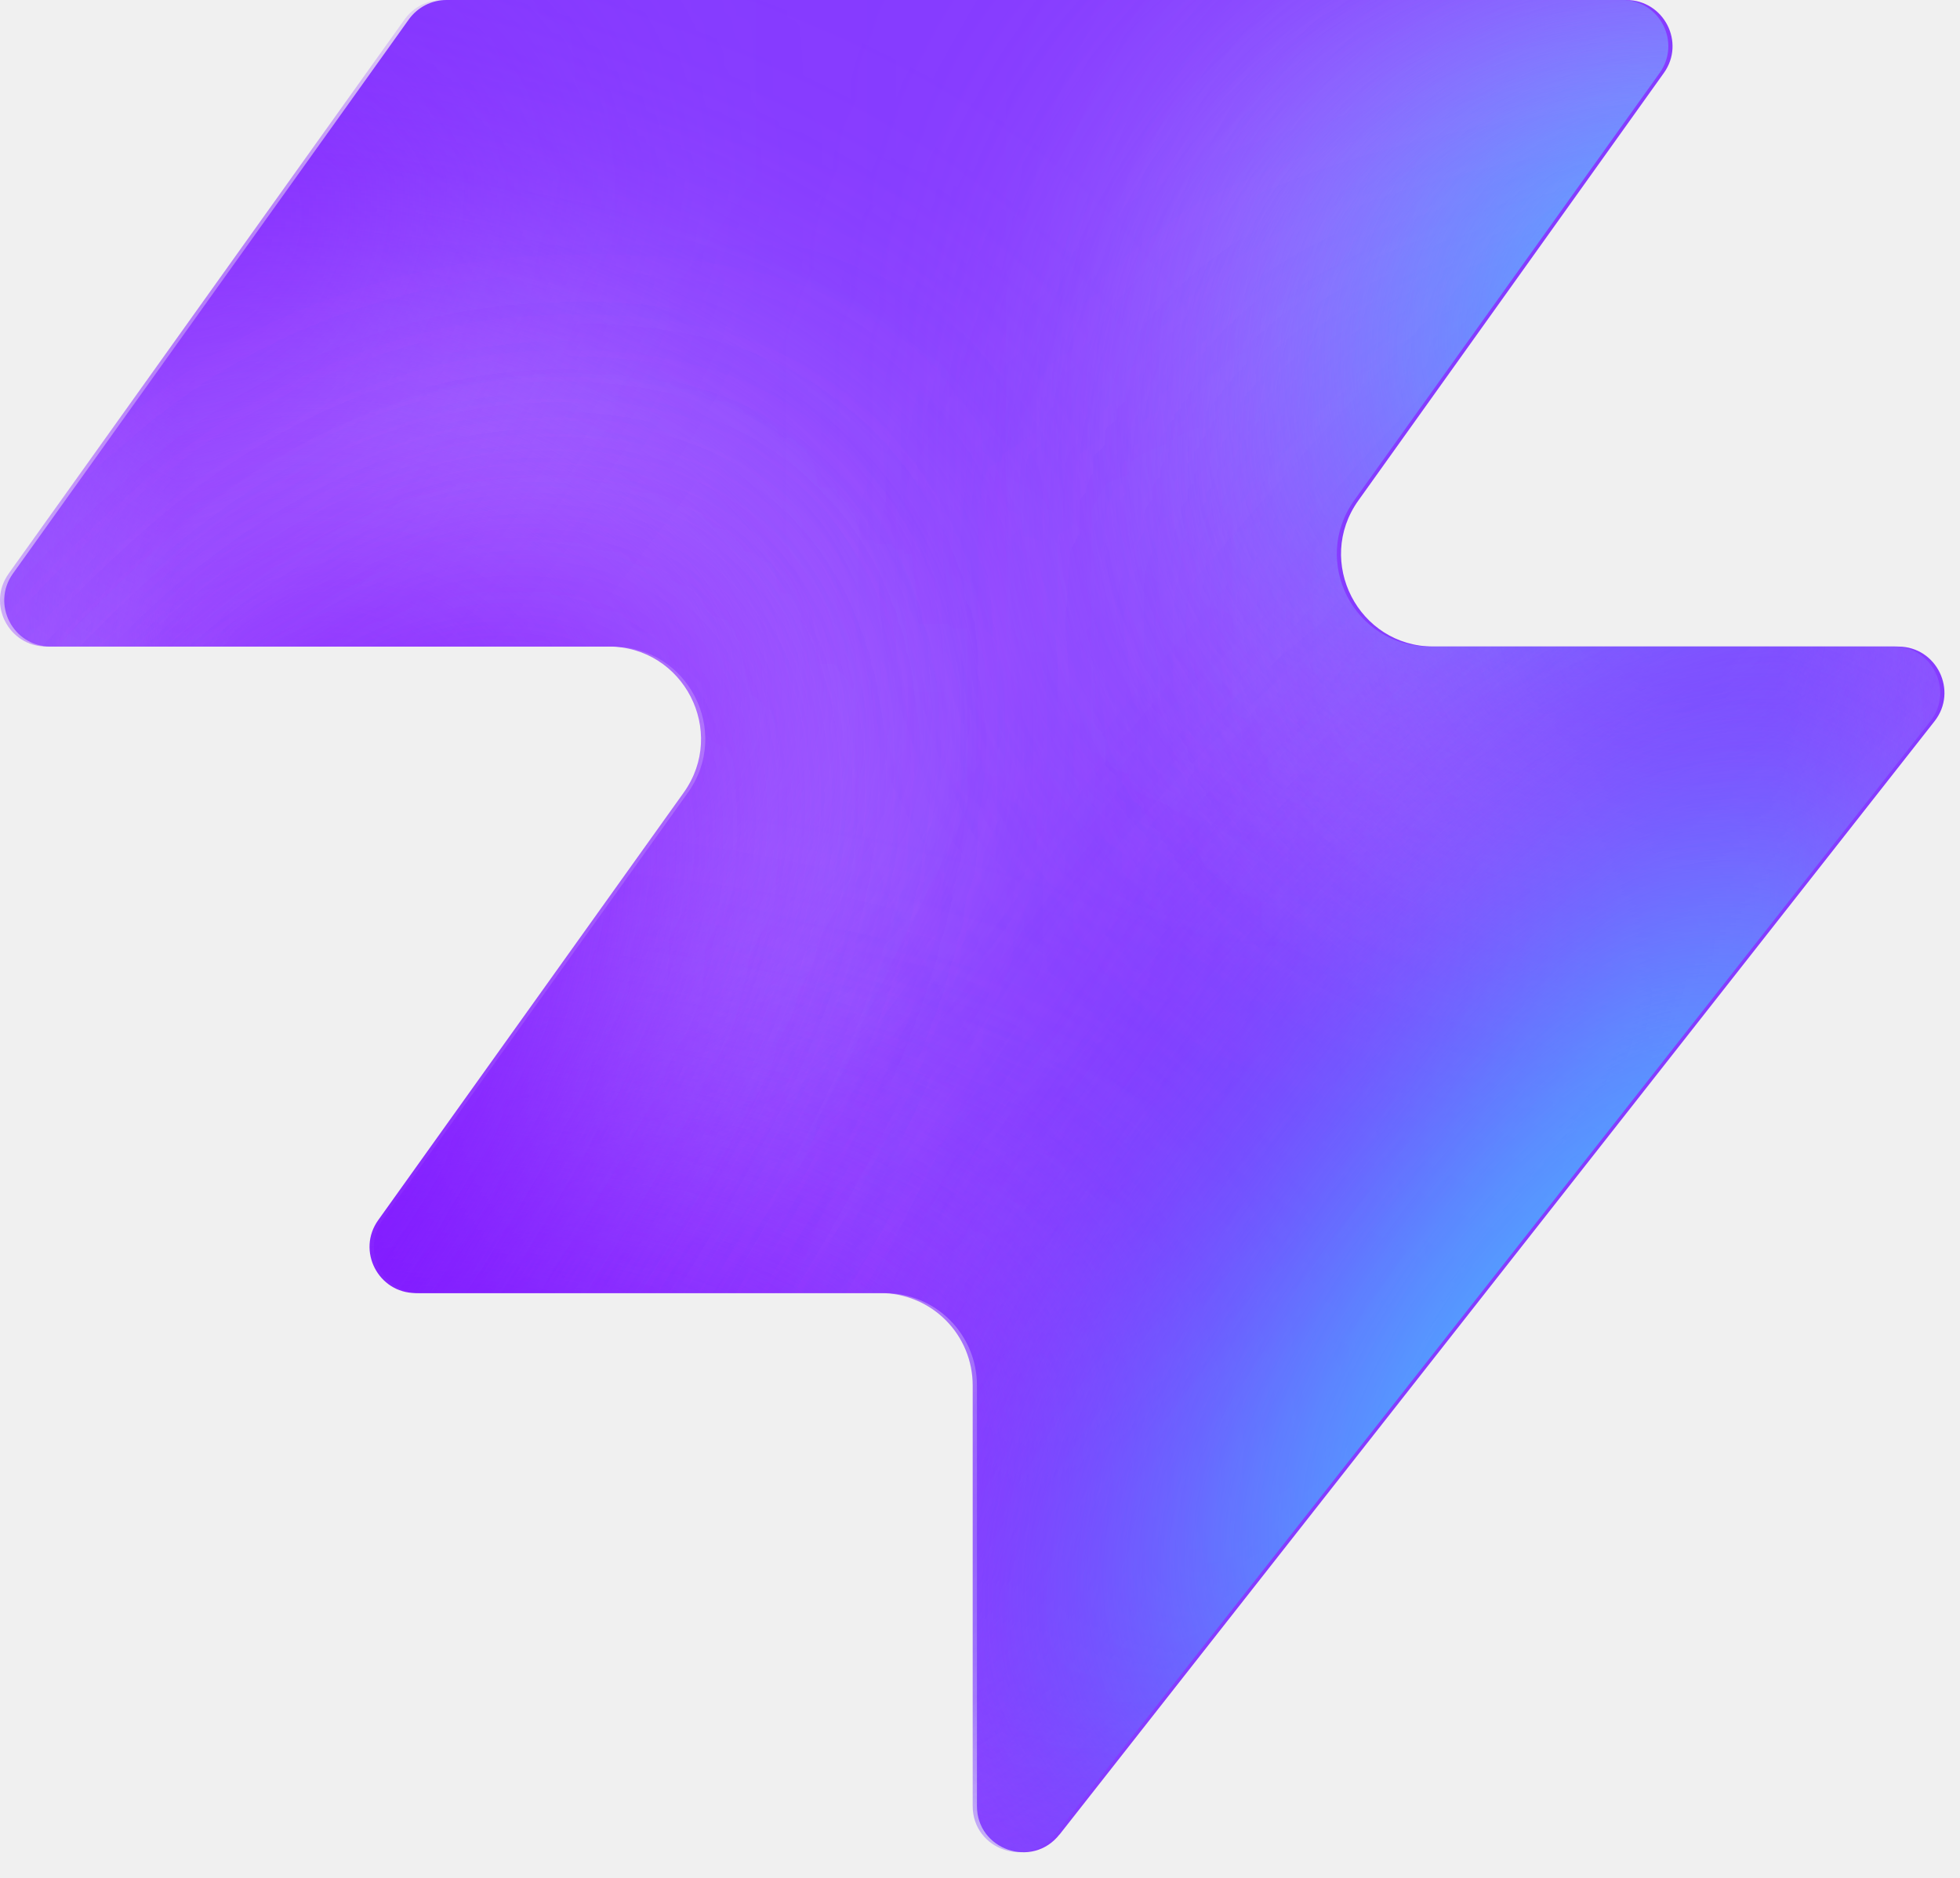
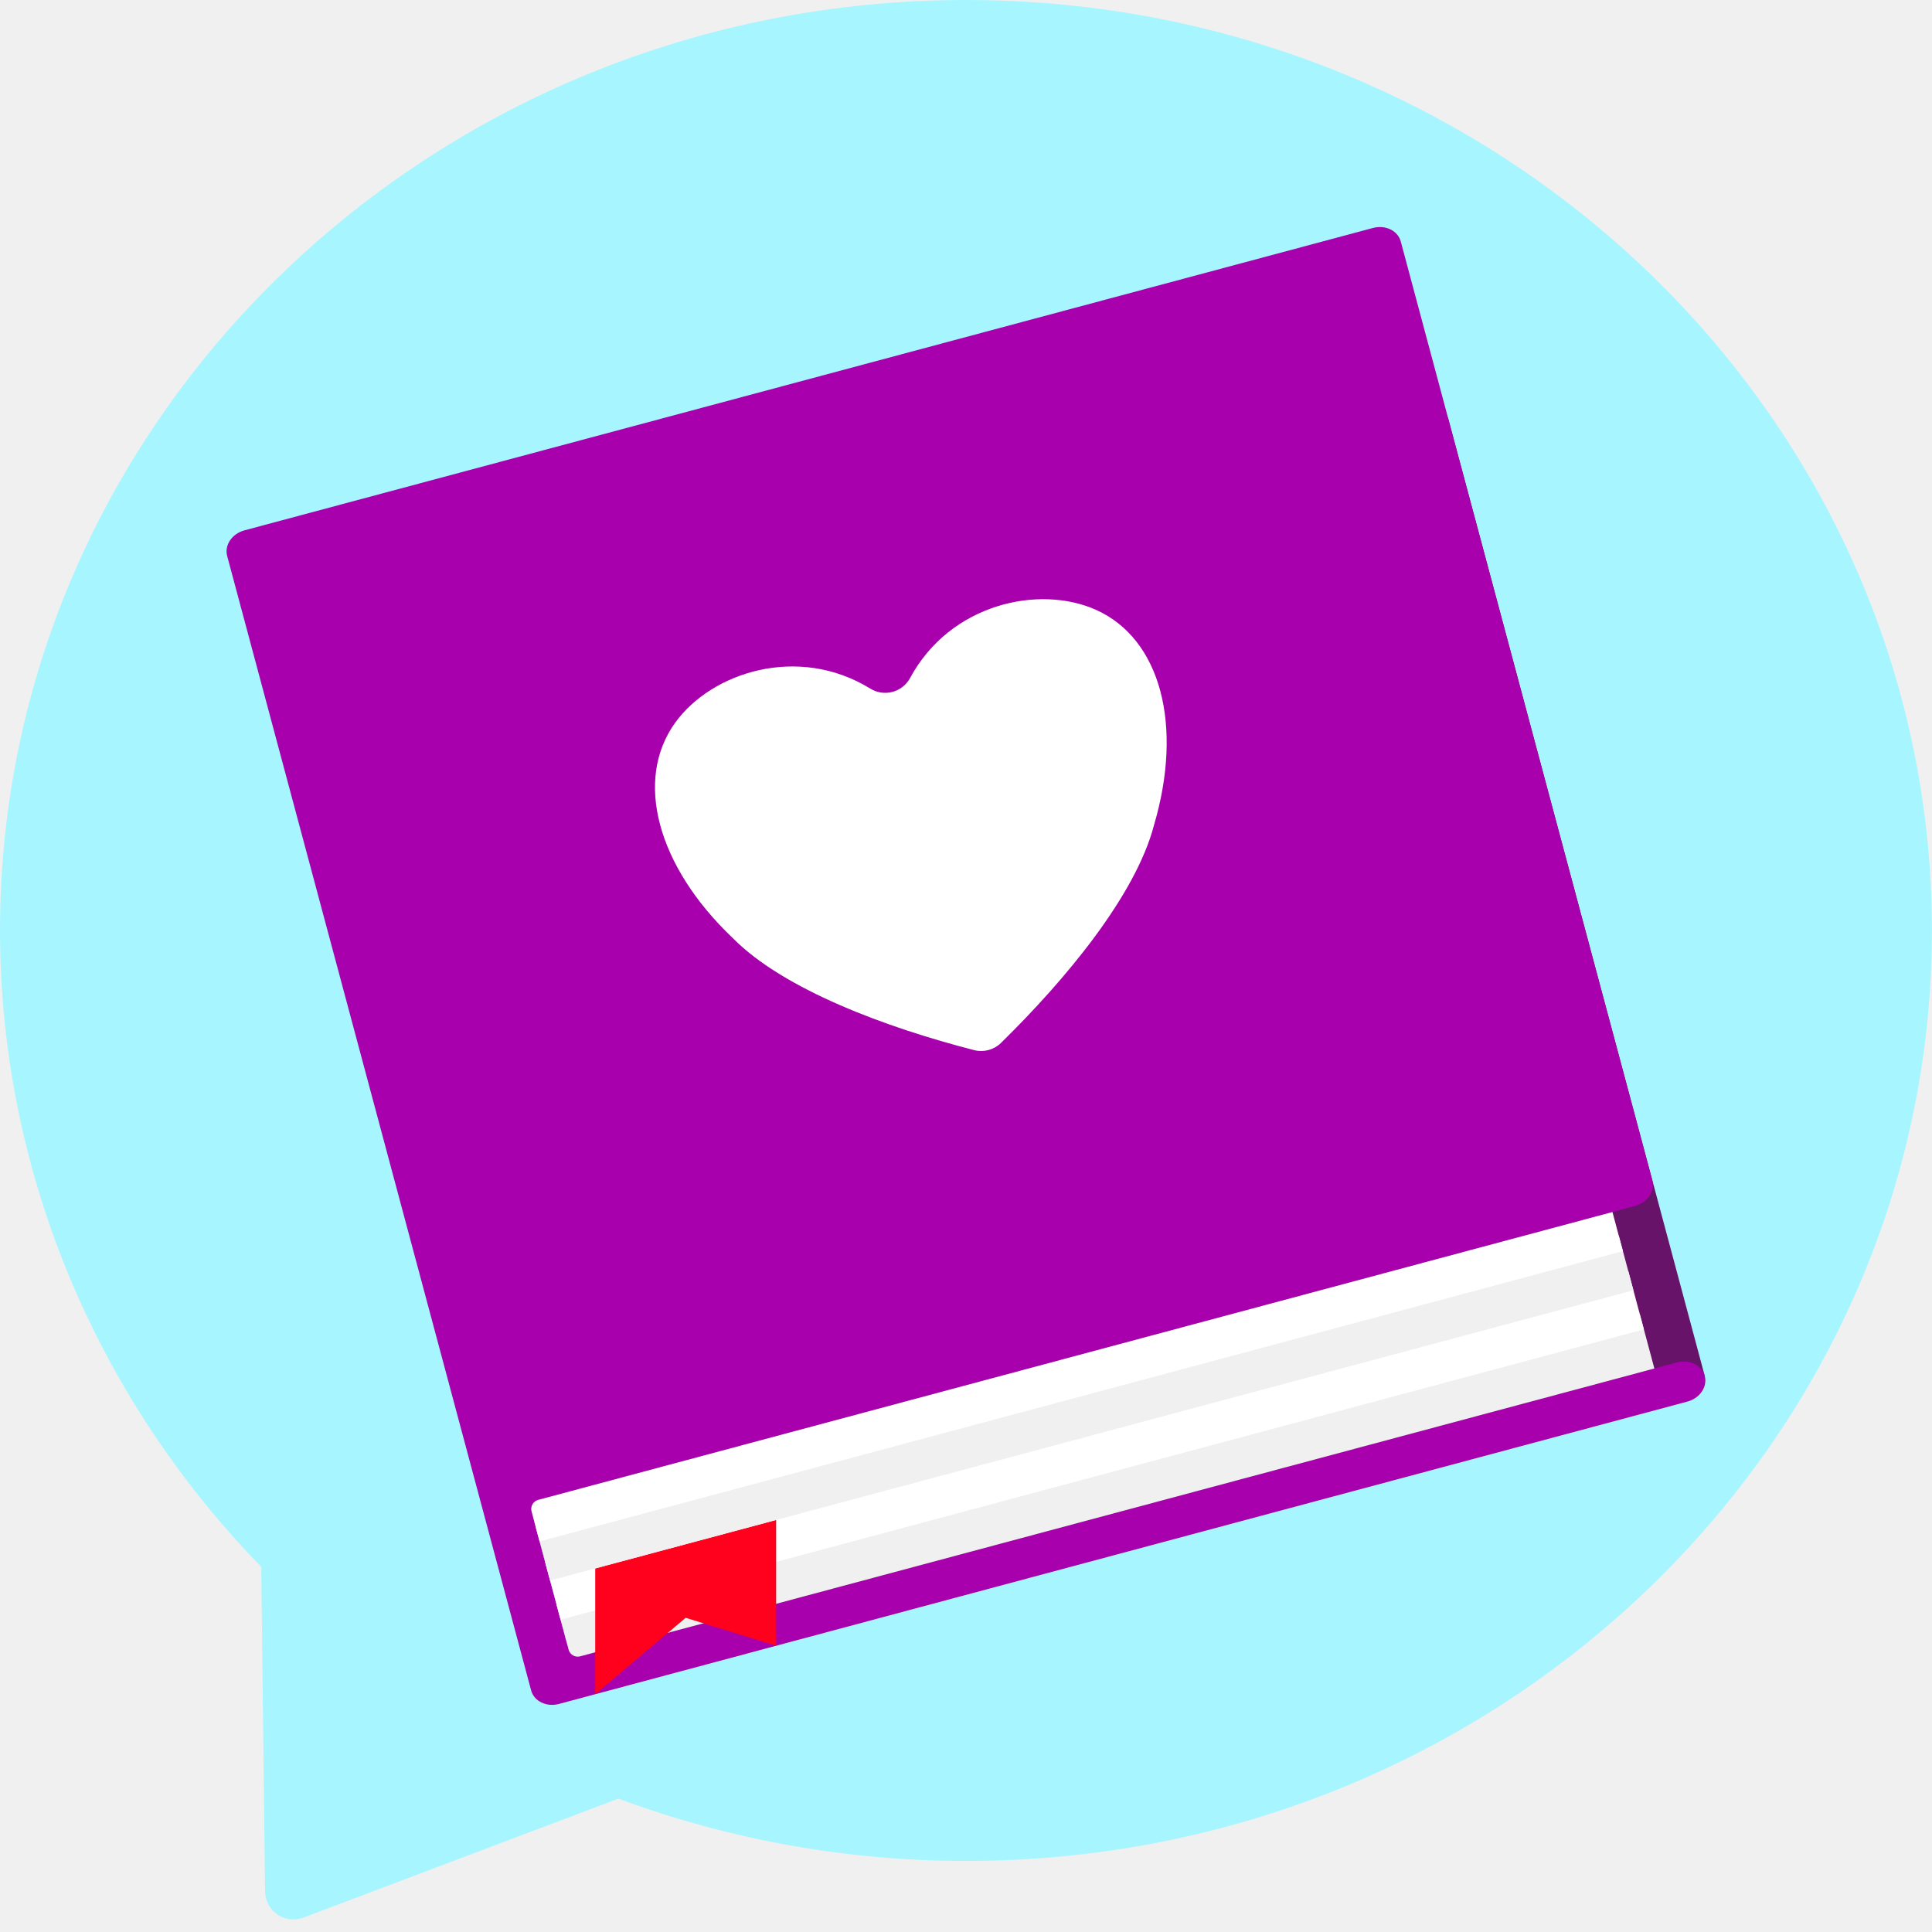
- <svg xmlns="http://www.w3.org/2000/svg" width="48" height="46" fill="none" viewBox="0 0 48 46">
-   <path fill="#863bff" d="M25.946 44.938c-.664.845-2.021.375-2.021-.698V33.937a2.26 2.26 0 0 0-2.262-2.262H10.287c-.92 0-1.456-1.04-.92-1.788l7.48-10.471c1.07-1.497 0-3.578-1.842-3.578H1.237c-.92 0-1.456-1.04-.92-1.788L10.013.474c.214-.297.556-.474.92-.474h28.894c.92 0 1.456 1.04.92 1.788l-7.48 10.471c-1.07 1.498 0 3.579 1.842 3.579h11.377c.943 0 1.473 1.088.89 1.83L25.947 44.94z" style="fill:#863bff;fill:color(display-p3 .525 .23 1);fill-opacity:1" />
-   <mask id="a" width="48" height="46" x="0" y="0" maskUnits="userSpaceOnUse" style="mask-type:alpha">
-     <path fill="#000" d="M25.842 44.938c-.664.844-2.021.375-2.021-.698V33.937a2.26 2.26 0 0 0-2.262-2.262H10.183c-.92 0-1.456-1.04-.92-1.788l7.48-10.471c1.07-1.498 0-3.579-1.842-3.579H1.133c-.92 0-1.456-1.04-.92-1.787L9.91.473c.214-.297.556-.474.92-.474h28.894c.92 0 1.456 1.04.92 1.788l-7.48 10.471c-1.07 1.498 0 3.578 1.842 3.578h11.377c.943 0 1.473 1.088.89 1.832L25.843 44.94z" style="fill:#000;fill-opacity:1" />
-   </mask>
-   <g mask="url(#a)">
-     <g filter="url(#b)">
-       <ellipse cx="5.508" cy="14.704" fill="#ede6ff" rx="5.508" ry="14.704" style="fill:#ede6ff;fill:color(display-p3 .927 .903 1);fill-opacity:1" transform="matrix(.00324 1 1 -.00324 -4.47 31.516)" />
+ <svg xmlns="http://www.w3.org/2000/svg" xmlns:ns1="https://www.affinity.studio/" width="100%" height="100%" viewBox="0 0 12095 12095" version="1.1" xml:space="preserve" style="fill-rule:evenodd;clip-rule:evenodd;stroke-linejoin:round;stroke-miterlimit:2;">
+   <g id="Draft-5" ns1:id="Draft 5" transform="matrix(3.413333,0,0,3.413333,-16440.258,-8081.378)">
+     <g transform="matrix(2.344249,0,0,2.784394,-8971.964,-6794.913)">
+       <path d="M7393.307,3903.57C7393.307,4241.843 7054.67,4516.477 6637.563,4516.477C6544.583,4516.477 6452.402,4502.562 6365.649,4475.431C6365.649,4475.431 6190.419,4531.157 6119.172,4553.814C6112.413,4555.963 6104.834,4555.201 6098.867,4551.772C6092.899,4548.343 6089.295,4542.678 6089.209,4536.596C6088.331,4474.002 6086.208,4322.753 6086.208,4322.753C5954.895,4209.154 5881.818,4059.281 5881.818,3903.57C5881.818,3565.298 6220.456,3290.664 6637.563,3290.664C7054.67,3290.664 7393.307,3565.298 7393.307,3903.57Z" style="fill:rgb(167,246,255);" />
    </g>
-     <g filter="url(#c)">
-       <ellipse cx="10.399" cy="29.851" fill="#ede6ff" rx="10.399" ry="29.851" style="fill:#ede6ff;fill:color(display-p3 .927 .903 1);fill-opacity:1" transform="matrix(.00324 1 1 -.00324 -39.328 7.883)" />
-     </g>
-     <g filter="url(#d)">
-       <ellipse cx="5.508" cy="30.487" fill="#7e14ff" rx="5.508" ry="30.487" style="fill:#7e14ff;fill:color(display-p3 .492 .077 1);fill-opacity:1" transform="rotate(89.814 -25.913 -14.639)scale(1 -1)" />
-     </g>
-     <g filter="url(#e)">
-       <ellipse cx="5.508" cy="30.599" fill="#7e14ff" rx="5.508" ry="30.599" style="fill:#7e14ff;fill:color(display-p3 .492 .077 1);fill-opacity:1" transform="rotate(89.814 -32.644 -3.334)scale(1 -1)" />
-     </g>
-     <g filter="url(#f)">
-       <ellipse cx="5.508" cy="30.599" fill="#7e14ff" rx="5.508" ry="30.599" style="fill:#7e14ff;fill:color(display-p3 .492 .077 1);fill-opacity:1" transform="matrix(.00324 1 1 -.00324 -34.34 30.47)" />
-     </g>
-     <g filter="url(#g)">
-       <ellipse cx="14.072" cy="22.078" fill="#ede6ff" rx="14.072" ry="22.078" style="fill:#ede6ff;fill:color(display-p3 .927 .903 1);fill-opacity:1" transform="rotate(93.35 24.506 48.493)scale(-1 1)" />
-     </g>
-     <g filter="url(#h)">
-       <ellipse cx="3.47" cy="21.501" fill="#7e14ff" rx="3.47" ry="21.501" style="fill:#7e14ff;fill:color(display-p3 .492 .077 1);fill-opacity:1" transform="rotate(89.009 28.708 47.59)scale(-1 1)" />
-     </g>
-     <g filter="url(#i)">
-       <ellipse cx="3.47" cy="21.501" fill="#7e14ff" rx="3.47" ry="21.501" style="fill:#7e14ff;fill:color(display-p3 .492 .077 1);fill-opacity:1" transform="rotate(89.009 28.708 47.59)scale(-1 1)" />
-     </g>
-     <g filter="url(#j)">
-       <ellipse cx=".387" cy="8.972" fill="#7e14ff" rx="4.407" ry="29.108" style="fill:#7e14ff;fill:color(display-p3 .492 .077 1);fill-opacity:1" transform="rotate(39.51 .387 8.972)" />
-     </g>
-     <g filter="url(#k)">
-       <ellipse cx="47.523" cy="-6.092" fill="#7e14ff" rx="4.407" ry="29.108" style="fill:#7e14ff;fill:color(display-p3 .492 .077 1);fill-opacity:1" transform="rotate(37.892 47.523 -6.092)" />
-     </g>
-     <g filter="url(#l)">
-       <ellipse cx="41.412" cy="6.333" fill="#47bfff" rx="5.971" ry="9.665" style="fill:#47bfff;fill:color(display-p3 .28 .748 1);fill-opacity:1" transform="rotate(37.892 41.412 6.333)" />
-     </g>
-     <g filter="url(#m)">
-       <ellipse cx="-1.879" cy="38.332" fill="#7e14ff" rx="4.407" ry="29.108" style="fill:#7e14ff;fill:color(display-p3 .492 .077 1);fill-opacity:1" transform="rotate(37.892 -1.88 38.332)" />
-     </g>
-     <g filter="url(#n)">
-       <ellipse cx="-1.879" cy="38.332" fill="#7e14ff" rx="4.407" ry="29.108" style="fill:#7e14ff;fill:color(display-p3 .492 .077 1);fill-opacity:1" transform="rotate(37.892 -1.88 38.332)" />
-     </g>
-     <g filter="url(#o)">
-       <ellipse cx="35.651" cy="29.907" fill="#7e14ff" rx="4.407" ry="29.108" style="fill:#7e14ff;fill:color(display-p3 .492 .077 1);fill-opacity:1" transform="rotate(37.892 35.651 29.907)" />
-     </g>
-     <g filter="url(#p)">
-       <ellipse cx="38.418" cy="32.4" fill="#47bfff" rx="5.971" ry="15.297" style="fill:#47bfff;fill:color(display-p3 .28 .748 1);fill-opacity:1" transform="rotate(37.892 38.418 32.4)" />
+     <g id="Book" transform="matrix(0.700941,-0.187817,0.162774,0.607482,1296.479,2862.088)">
+       <g transform="matrix(1.013447,0,0,0.993178,-69.52942,606.7039)">
+         <rect x="5170.813" y="2367.591" width="2913.578" height="2913.578" style="fill:rgb(103,19,106);" />
+       </g>
+       <g transform="matrix(0,0.916442,-0.842898,0,10119.207,1172.151)">
+         <path d="M5170.813,2437.653L5170.813,5940.752C5170.813,5979.446 5141.962,6010.814 5106.373,6010.814L1368.877,6010.814C1333.288,6010.814 1304.437,5979.446 1304.437,5940.752L1304.437,2437.653C1304.437,2398.959 1333.288,2367.591 1368.877,2367.591L4461.977,2367.591C4497.566,2367.591 4526.417,2398.959 4526.417,2437.653L4526.417,5800.628C4526.417,5839.322 4555.267,5870.69 4590.856,5870.69L4977.494,5870.69C5013.083,5870.69 5041.933,5839.322 5041.933,5800.628L5041.933,2437.653C5041.933,2398.959 5070.784,2367.591 5106.373,2367.591C5141.962,2367.591 5170.813,2398.959 5170.813,2437.653Z" style="fill:rgb(167,0,172);" />
+       </g>
+       <g transform="matrix(0.95,0,-0,1.457481,413.7478,-2124.016)">
+         <path d="M7991.27,5320.347L7991.27,5431.842L5032.531,5431.842C5025.875,5431.842 5019.491,5429.853 5014.785,5426.313C5010.078,5422.774 5007.434,5417.973 5007.434,5412.967C5007.434,5381.168 5007.434,5320.347 5007.434,5320.347L7991.27,5320.347Z" style="fill:rgb(240,240,240);" />
+       </g>
+       <g transform="matrix(0.95,0,-0,1.578332,413.7478,-2898.572)">
+         <rect x="5007.434" y="5320.347" width="2983.836" height="111.495" style="fill:white;" />
+       </g>
+       <g transform="matrix(1,-0,-0.166177,0.715595,308.5337,751.3577)">
+         <clipPath id="_clip1">
+           <rect x="6096.268" y="6714.987" width="473.371" height="495.156" />
+         </clipPath>
+         <g clip-path="url(#_clip1)">
+           <path d="M6096.268,7210.143L6096.268,6388.391L6569.639,6388.391L6569.639,7210.143L6332.953,7004.705L6096.268,7210.143Z" style="fill:rgb(255,0,29);" />
+         </g>
+       </g>
+       <g transform="matrix(0.95,0,-0,1.481876,413.7478,-2492.75)">
+         <rect x="5007.434" y="5320.347" width="2983.836" height="111.495" style="fill:rgb(240,240,240);" />
+       </g>
+       <g transform="matrix(0.95,0,0,1.059335,413.7478,-315.6806)">
+         <path d="M7991.27,5320.347L7991.27,5431.842L5007.434,5431.842L5007.434,5346.316C5007.434,5339.429 5010.078,5332.823 5014.785,5327.953C5019.491,5323.083 5025.875,5320.347 5032.531,5320.347C5320.579,5320.347 7991.27,5320.347 7991.27,5320.347Z" style="fill:white;" />
+       </g>
+       <g transform="matrix(0.507813,-0,-0,0.585938,3543.606,441.5678)">
+         <path d="M5892.845,4854.199C5919.459,4882.459 5956.557,4898.481 5995.376,4898.481C6034.196,4898.481 6071.293,4882.459 6097.908,4854.199C6386.794,4548.068 6840.077,4570.479 7080.419,4767.09C7351.689,4988.996 7351.689,5432.809 7080.419,5876.621C6901.143,6190.884 6455.892,6505.148 6064.267,6726.035C6021.475,6750.035 5969.277,6750.035 5926.486,6726.035C5534.861,6505.148 5089.61,6190.884 4910.335,5876.621C4639.074,5432.809 4639.074,4988.996 4910.335,4767.09C5150.676,4570.479 5603.959,4548.068 5892.845,4854.199Z" style="fill:white;" />
+       </g>
    </g>
  </g>
-   <defs>
-     <filter id="b" width="60.045" height="41.654" x="-19.77" y="16.149" color-interpolation-filters="sRGB" filterUnits="userSpaceOnUse">
-       <feFlood flood-opacity="0" result="BackgroundImageFix" />
-       <feBlend in="SourceGraphic" in2="BackgroundImageFix" result="shape" />
-       <feGaussianBlur result="effect1_foregroundBlur_2002_17158" stdDeviation="7.659" />
-     </filter>
-     <filter id="c" width="90.34" height="51.437" x="-54.613" y="-7.533" color-interpolation-filters="sRGB" filterUnits="userSpaceOnUse">
-       <feFlood flood-opacity="0" result="BackgroundImageFix" />
-       <feBlend in="SourceGraphic" in2="BackgroundImageFix" result="shape" />
-       <feGaussianBlur result="effect1_foregroundBlur_2002_17158" stdDeviation="7.659" />
-     </filter>
-     <filter id="d" width="79.355" height="29.4" x="-49.64" y="2.03" color-interpolation-filters="sRGB" filterUnits="userSpaceOnUse">
-       <feFlood flood-opacity="0" result="BackgroundImageFix" />
-       <feBlend in="SourceGraphic" in2="BackgroundImageFix" result="shape" />
-       <feGaussianBlur result="effect1_foregroundBlur_2002_17158" stdDeviation="4.596" />
-     </filter>
-     <filter id="e" width="79.579" height="29.4" x="-45.045" y="20.029" color-interpolation-filters="sRGB" filterUnits="userSpaceOnUse">
-       <feFlood flood-opacity="0" result="BackgroundImageFix" />
-       <feBlend in="SourceGraphic" in2="BackgroundImageFix" result="shape" />
-       <feGaussianBlur result="effect1_foregroundBlur_2002_17158" stdDeviation="4.596" />
-     </filter>
-     <filter id="f" width="79.579" height="29.4" x="-43.513" y="21.178" color-interpolation-filters="sRGB" filterUnits="userSpaceOnUse">
-       <feFlood flood-opacity="0" result="BackgroundImageFix" />
-       <feBlend in="SourceGraphic" in2="BackgroundImageFix" result="shape" />
-       <feGaussianBlur result="effect1_foregroundBlur_2002_17158" stdDeviation="4.596" />
-     </filter>
-     <filter id="g" width="74.749" height="58.852" x="15.756" y="-17.901" color-interpolation-filters="sRGB" filterUnits="userSpaceOnUse">
-       <feFlood flood-opacity="0" result="BackgroundImageFix" />
-       <feBlend in="SourceGraphic" in2="BackgroundImageFix" result="shape" />
-       <feGaussianBlur result="effect1_foregroundBlur_2002_17158" stdDeviation="7.659" />
-     </filter>
-     <filter id="h" width="61.377" height="25.362" x="23.548" y="2.284" color-interpolation-filters="sRGB" filterUnits="userSpaceOnUse">
-       <feFlood flood-opacity="0" result="BackgroundImageFix" />
-       <feBlend in="SourceGraphic" in2="BackgroundImageFix" result="shape" />
-       <feGaussianBlur result="effect1_foregroundBlur_2002_17158" stdDeviation="4.596" />
-     </filter>
-     <filter id="i" width="61.377" height="25.362" x="23.548" y="2.284" color-interpolation-filters="sRGB" filterUnits="userSpaceOnUse">
-       <feFlood flood-opacity="0" result="BackgroundImageFix" />
-       <feBlend in="SourceGraphic" in2="BackgroundImageFix" result="shape" />
-       <feGaussianBlur result="effect1_foregroundBlur_2002_17158" stdDeviation="4.596" />
-     </filter>
-     <filter id="j" width="56.045" height="63.649" x="-27.636" y="-22.853" color-interpolation-filters="sRGB" filterUnits="userSpaceOnUse">
-       <feFlood flood-opacity="0" result="BackgroundImageFix" />
-       <feBlend in="SourceGraphic" in2="BackgroundImageFix" result="shape" />
-       <feGaussianBlur result="effect1_foregroundBlur_2002_17158" stdDeviation="4.596" />
-     </filter>
-     <filter id="k" width="54.814" height="64.646" x="20.116" y="-38.415" color-interpolation-filters="sRGB" filterUnits="userSpaceOnUse">
-       <feFlood flood-opacity="0" result="BackgroundImageFix" />
-       <feBlend in="SourceGraphic" in2="BackgroundImageFix" result="shape" />
-       <feGaussianBlur result="effect1_foregroundBlur_2002_17158" stdDeviation="4.596" />
-     </filter>
-     <filter id="l" width="33.541" height="35.313" x="24.641" y="-11.323" color-interpolation-filters="sRGB" filterUnits="userSpaceOnUse">
-       <feFlood flood-opacity="0" result="BackgroundImageFix" />
-       <feBlend in="SourceGraphic" in2="BackgroundImageFix" result="shape" />
-       <feGaussianBlur result="effect1_foregroundBlur_2002_17158" stdDeviation="4.596" />
-     </filter>
-     <filter id="m" width="54.814" height="64.646" x="-29.286" y="6.009" color-interpolation-filters="sRGB" filterUnits="userSpaceOnUse">
-       <feFlood flood-opacity="0" result="BackgroundImageFix" />
-       <feBlend in="SourceGraphic" in2="BackgroundImageFix" result="shape" />
-       <feGaussianBlur result="effect1_foregroundBlur_2002_17158" stdDeviation="4.596" />
-     </filter>
-     <filter id="n" width="54.814" height="64.646" x="-29.286" y="6.009" color-interpolation-filters="sRGB" filterUnits="userSpaceOnUse">
-       <feFlood flood-opacity="0" result="BackgroundImageFix" />
-       <feBlend in="SourceGraphic" in2="BackgroundImageFix" result="shape" />
-       <feGaussianBlur result="effect1_foregroundBlur_2002_17158" stdDeviation="4.596" />
-     </filter>
-     <filter id="o" width="54.814" height="64.646" x="8.244" y="-2.416" color-interpolation-filters="sRGB" filterUnits="userSpaceOnUse">
-       <feFlood flood-opacity="0" result="BackgroundImageFix" />
-       <feBlend in="SourceGraphic" in2="BackgroundImageFix" result="shape" />
-       <feGaussianBlur result="effect1_foregroundBlur_2002_17158" stdDeviation="4.596" />
-     </filter>
-     <filter id="p" width="39.409" height="43.623" x="18.713" y="10.588" color-interpolation-filters="sRGB" filterUnits="userSpaceOnUse">
-       <feFlood flood-opacity="0" result="BackgroundImageFix" />
-       <feBlend in="SourceGraphic" in2="BackgroundImageFix" result="shape" />
-       <feGaussianBlur result="effect1_foregroundBlur_2002_17158" stdDeviation="4.596" />
-     </filter>
-   </defs>
</svg>
